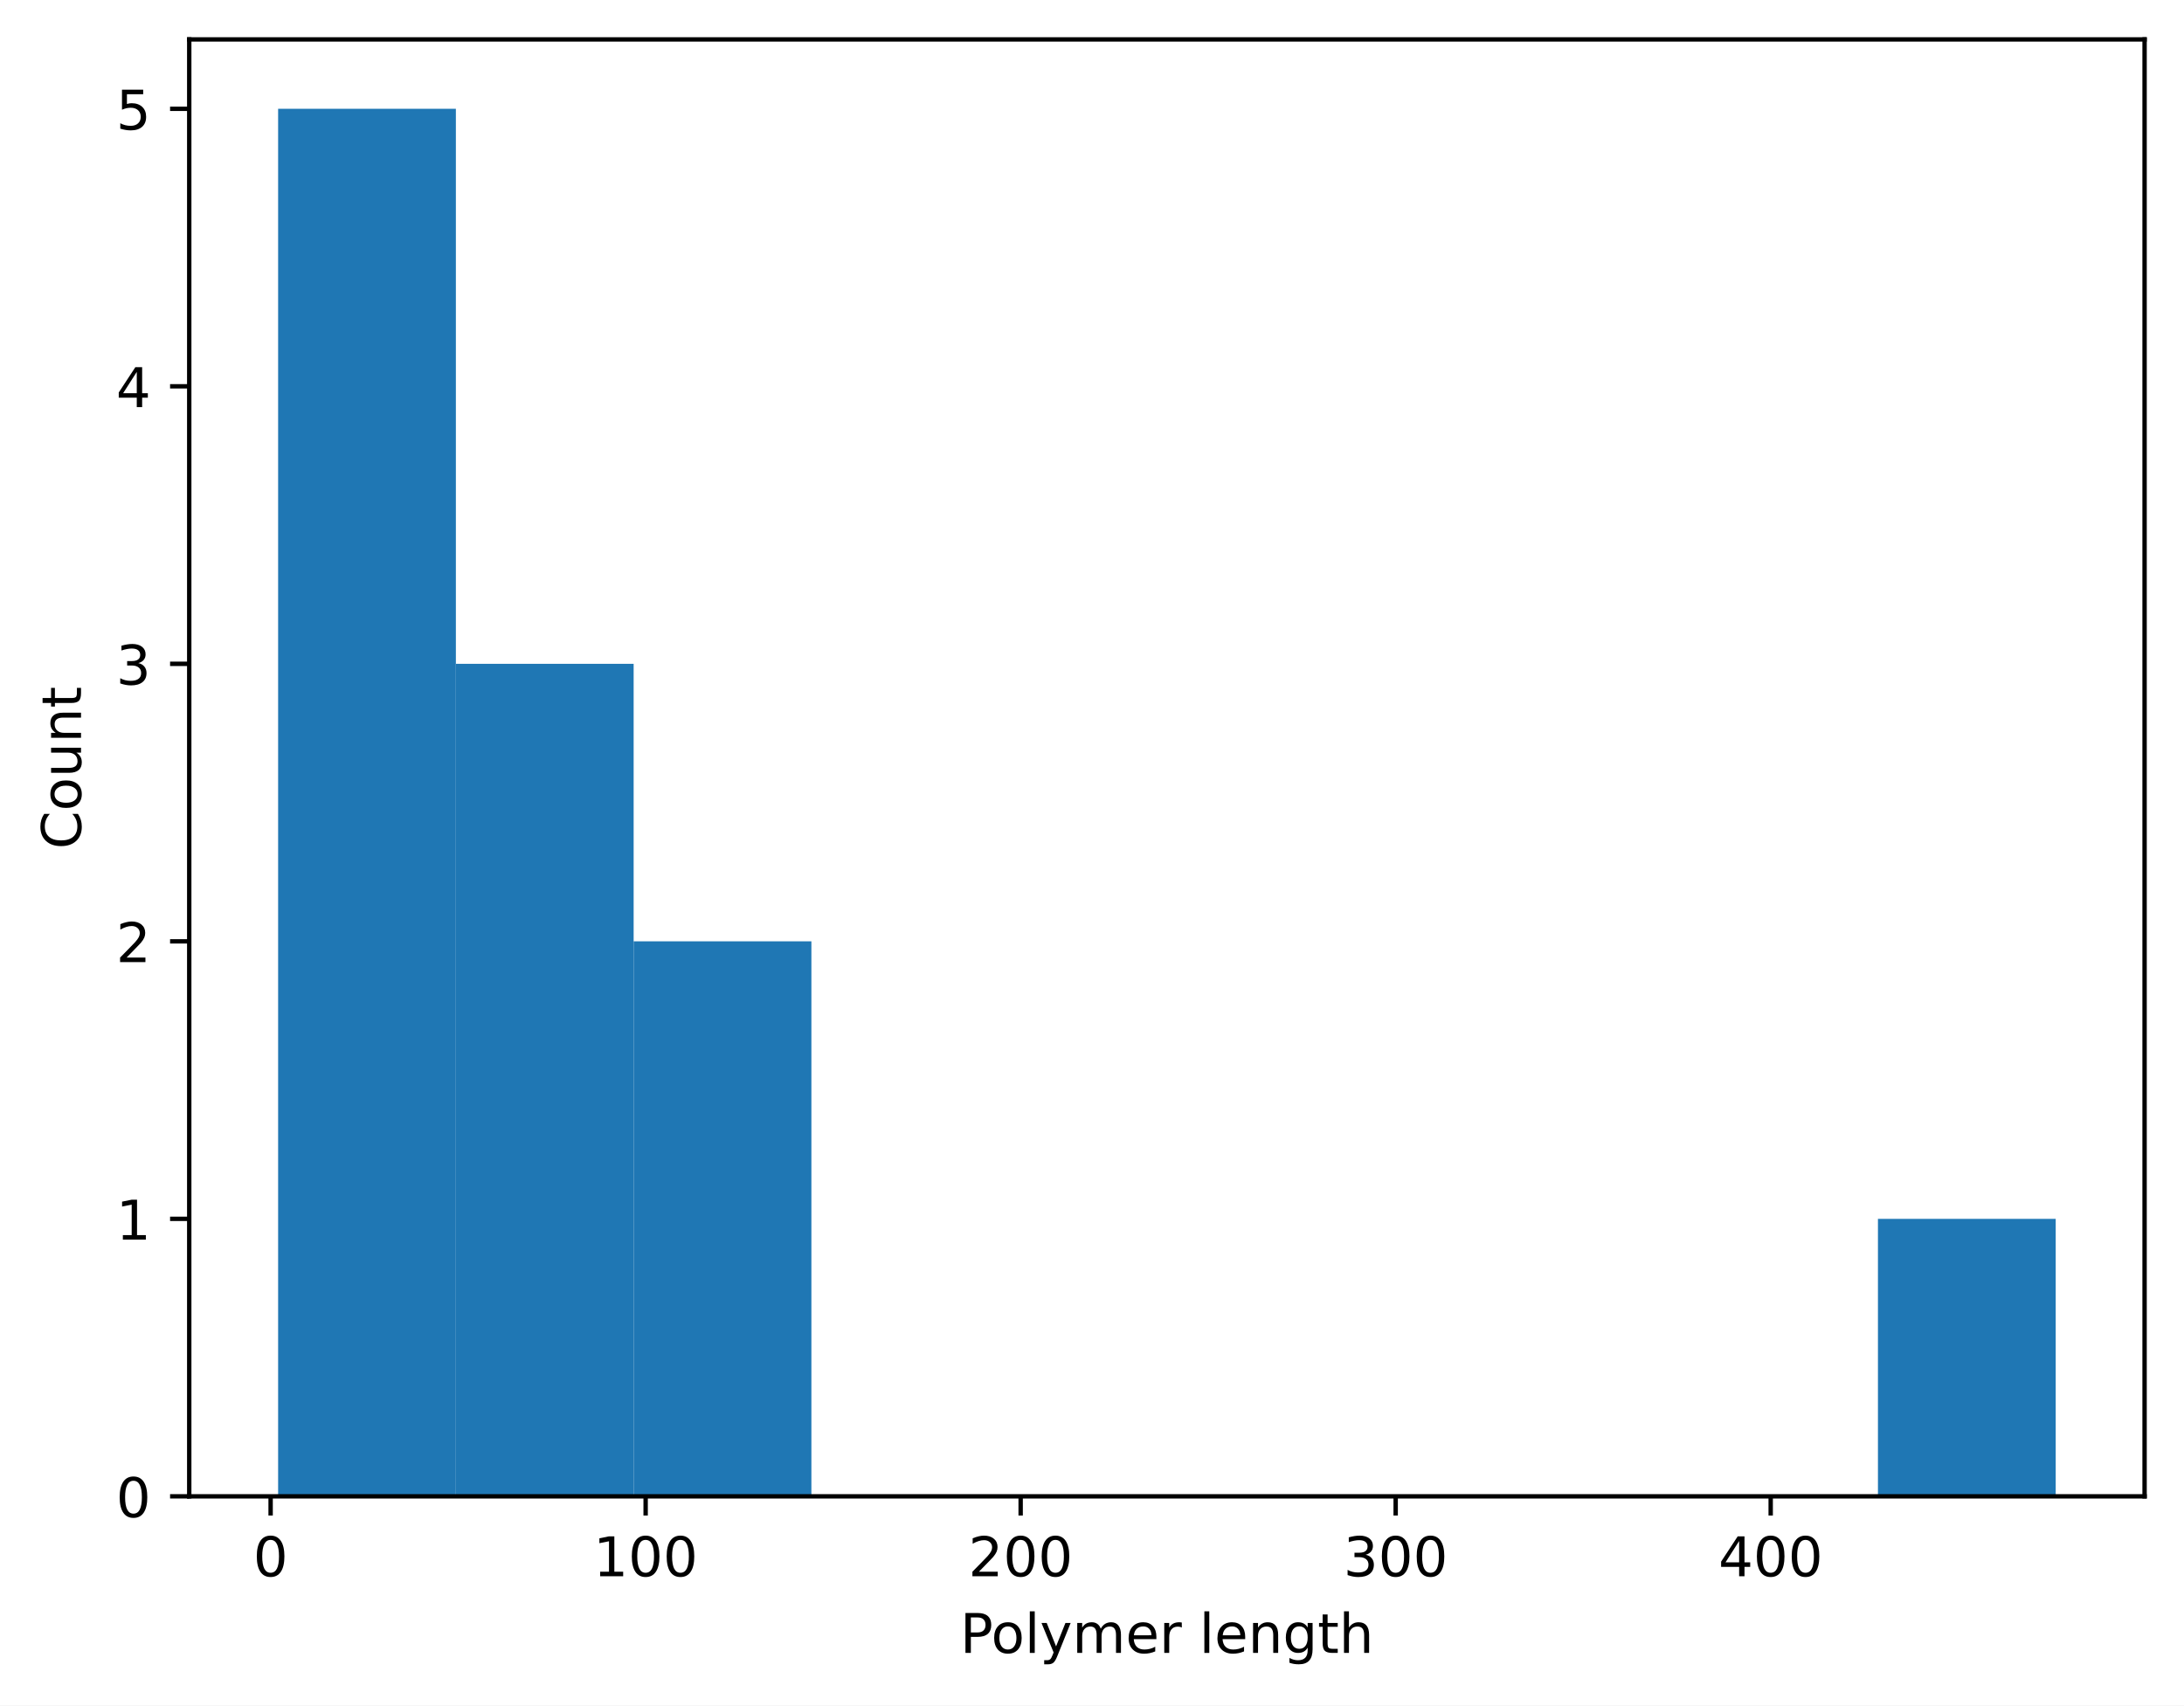
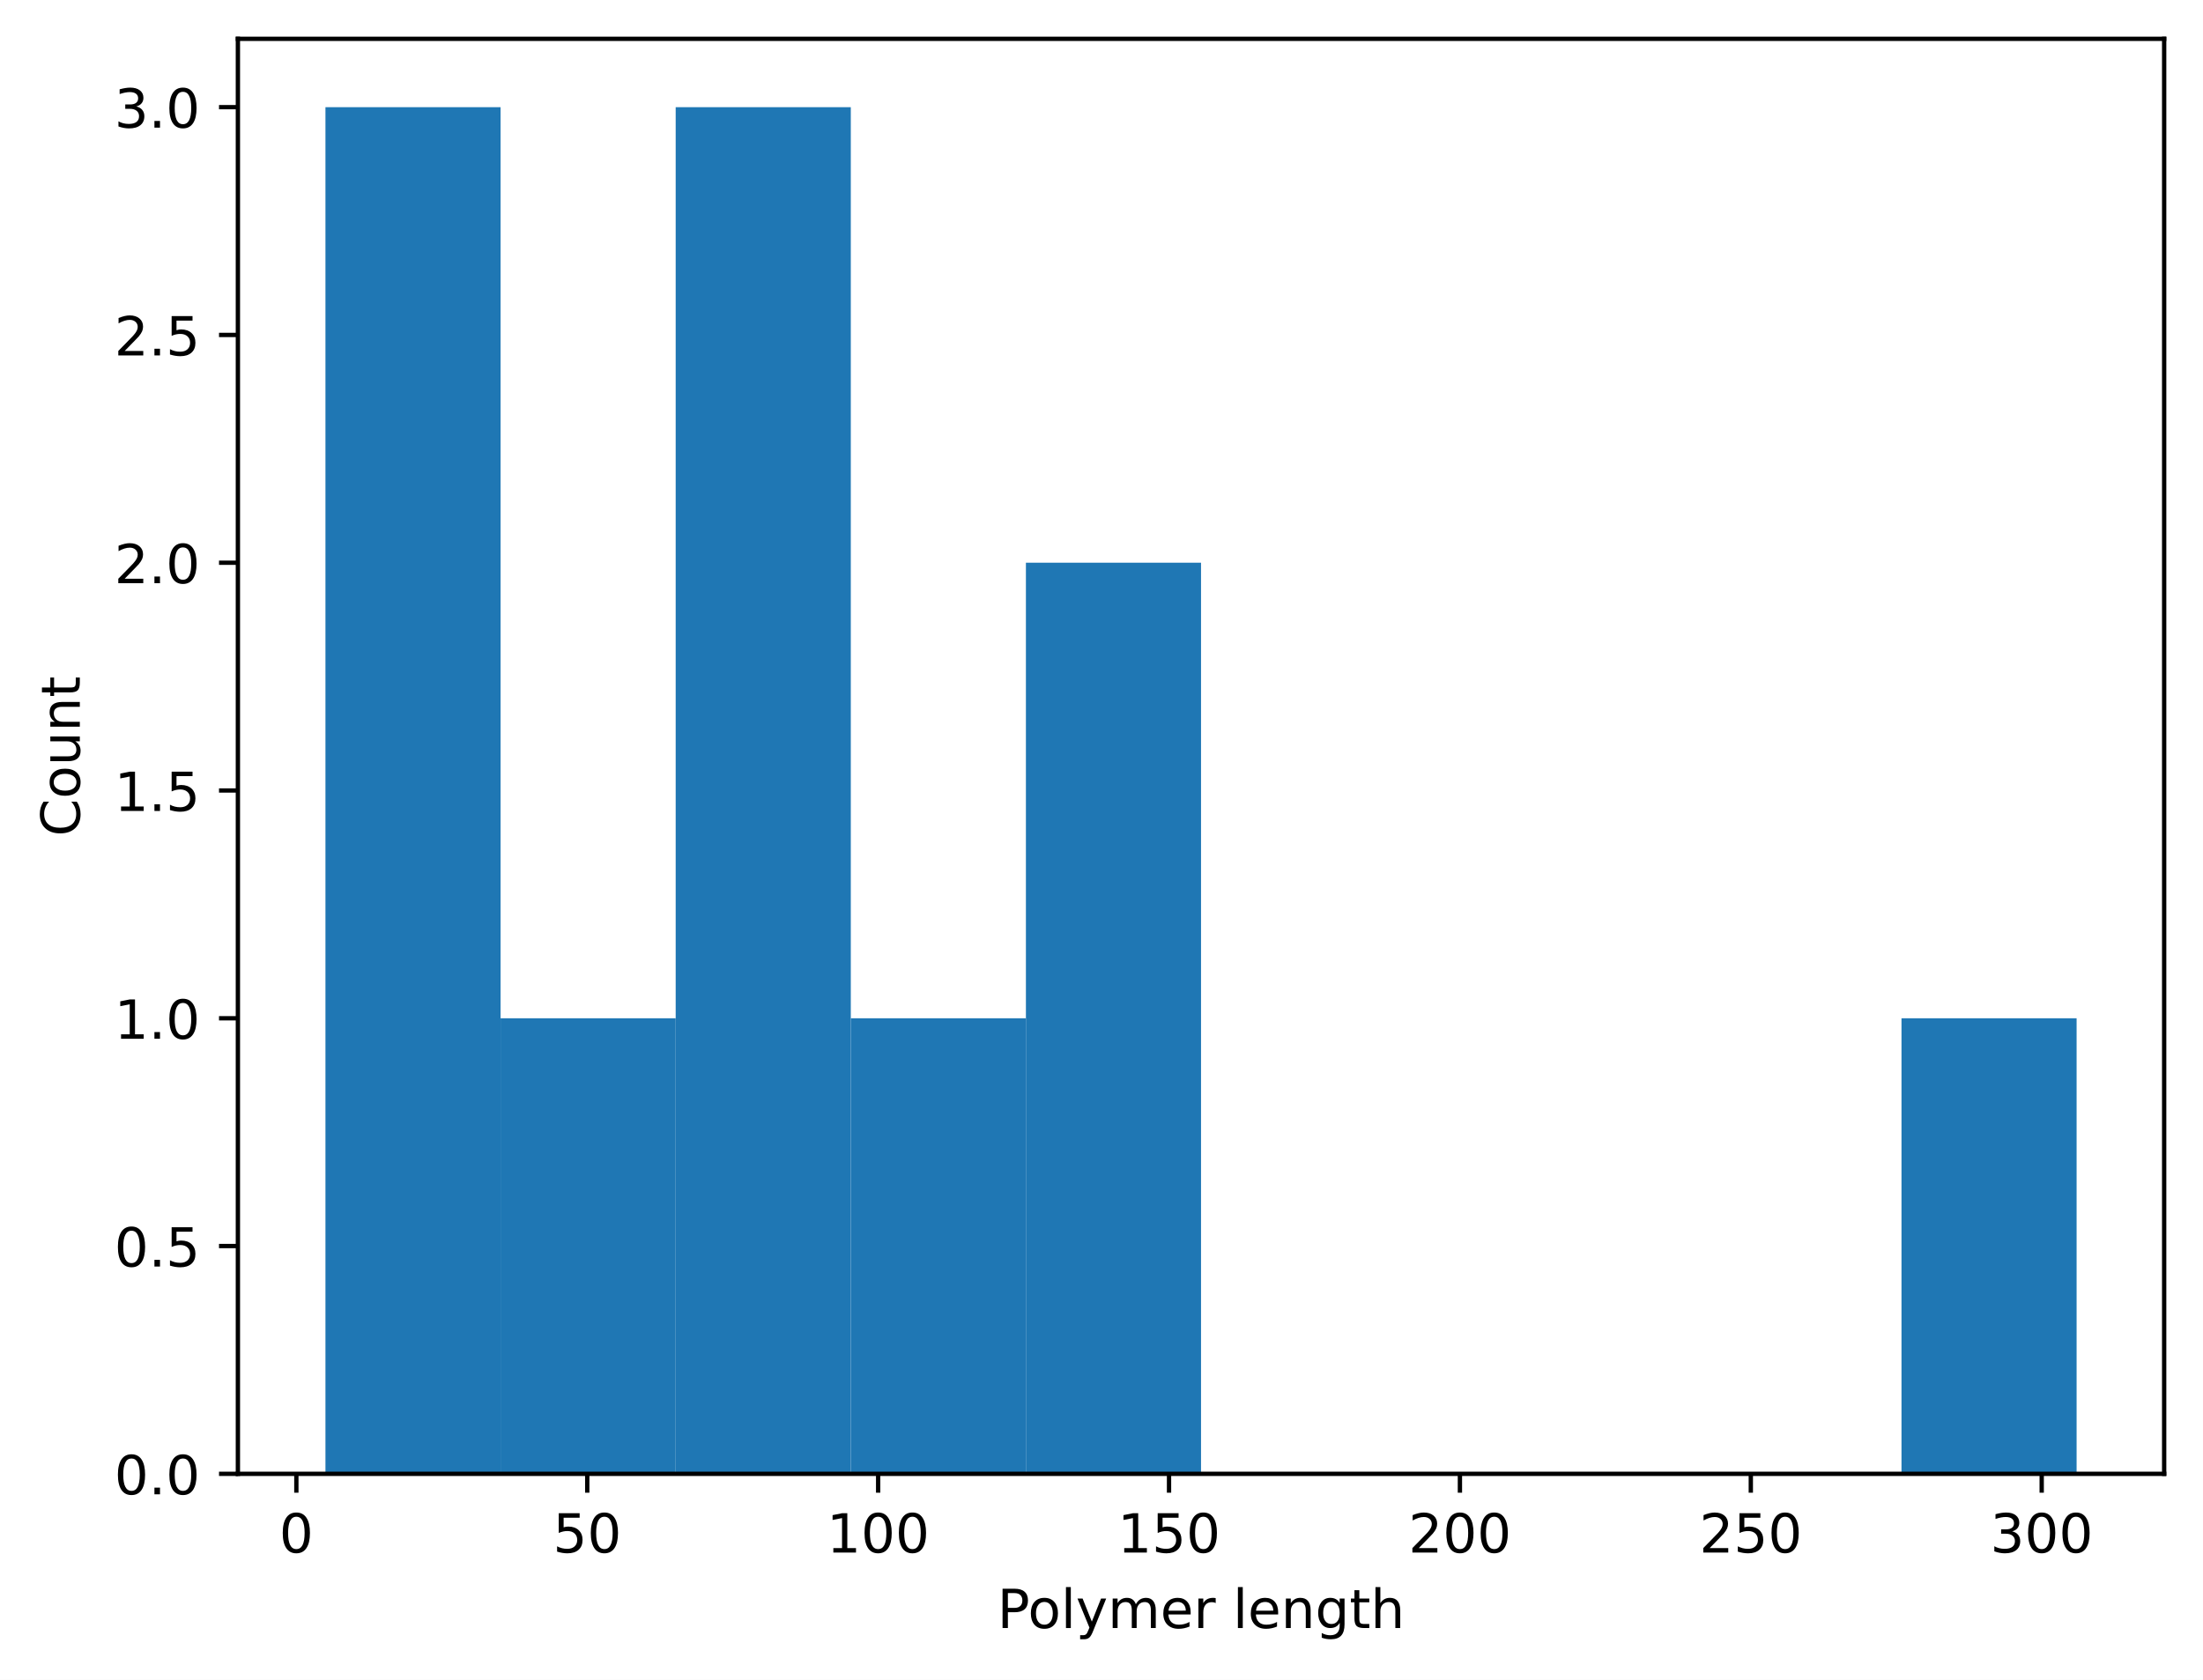
- <svg xmlns="http://www.w3.org/2000/svg" xmlns:xlink="http://www.w3.org/1999/xlink" width="398.882pt" height="311.513pt" viewBox="0 0 398.882 311.513" version="1.1">
+ <svg xmlns="http://www.w3.org/2000/svg" xmlns:xlink="http://www.w3.org/1999/xlink" width="408.423pt" height="311.513pt" viewBox="0 0 408.423 311.513" version="1.1">
  <defs>
    <style type="text/css">*{stroke-linejoin: round; stroke-linecap: butt}</style>
  </defs>
  <g id="figure_1">
    <g id="patch_1">
-       <path d="M 0 311.513  L 398.882 311.513  L 398.882 0  L 0 0  z " style="fill: #ffffff" />
+       <path d="M 0 311.513  L 408.423 311.513  L 408.423 0  L 0 0  z " style="fill: #ffffff" />
    </g>
    <g id="axes_1">
      <g id="patch_2">
-         <path d="M 34.562 273.312  L 391.683 273.312  L 391.683 7.2  L 34.562 7.2  z " style="fill: #ffffff" />
+         <path d="M 44.103 273.312  L 401.223 273.312  L 401.223 7.2  L 44.103 7.2  z " style="fill: #ffffff" />
      </g>
      <g id="patch_3">
-         <path d="M 50.795 273.312  L 83.261 273.312  L 83.261 19.872  L 50.795 19.872  z " clip-path="url(#p4319340830)" style="fill: #1f77b4" />
+         <path d="M 60.336 273.312  L 92.801 273.312  L 92.801 19.872  L 60.336 19.872  z " clip-path="url(#pf19e61836a)" style="fill: #1f77b4" />
      </g>
      <g id="patch_4">
-         <path d="M 83.261 273.312  L 115.726 273.312  L 115.726 121.248  L 83.261 121.248  z " clip-path="url(#p4319340830)" style="fill: #1f77b4" />
+         <path d="M 92.801 273.312  L 125.267 273.312  L 125.267 188.832  L 92.801 188.832  z " clip-path="url(#pf19e61836a)" style="fill: #1f77b4" />
      </g>
      <g id="patch_5">
-         <path d="M 115.726 273.312  L 148.192 273.312  L 148.192 171.936  L 115.726 171.936  z " clip-path="url(#p4319340830)" style="fill: #1f77b4" />
+         <path d="M 125.267 273.312  L 157.732 273.312  L 157.732 19.872  L 125.267 19.872  z " clip-path="url(#pf19e61836a)" style="fill: #1f77b4" />
      </g>
      <g id="patch_6">
-         <path d="M 148.192 273.312  L 180.657 273.312  L 180.657 273.312  L 148.192 273.312  z " clip-path="url(#p4319340830)" style="fill: #1f77b4" />
+         <path d="M 157.732 273.312  L 190.198 273.312  L 190.198 188.832  L 157.732 188.832  z " clip-path="url(#pf19e61836a)" style="fill: #1f77b4" />
      </g>
      <g id="patch_7">
-         <path d="M 180.657 273.312  L 213.123 273.312  L 213.123 273.312  L 180.657 273.312  z " clip-path="url(#p4319340830)" style="fill: #1f77b4" />
+         <path d="M 190.198 273.312  L 222.663 273.312  L 222.663 104.352  L 190.198 104.352  z " clip-path="url(#pf19e61836a)" style="fill: #1f77b4" />
      </g>
      <g id="patch_8">
-         <path d="M 213.123 273.312  L 245.588 273.312  L 245.588 273.312  L 213.123 273.312  z " clip-path="url(#p4319340830)" style="fill: #1f77b4" />
+         <path d="M 222.663 273.312  L 255.129 273.312  L 255.129 273.312  L 222.663 273.312  z " clip-path="url(#pf19e61836a)" style="fill: #1f77b4" />
      </g>
      <g id="patch_9">
-         <path d="M 245.588 273.312  L 278.053 273.312  L 278.053 273.312  L 245.588 273.312  z " clip-path="url(#p4319340830)" style="fill: #1f77b4" />
+         <path d="M 255.129 273.312  L 287.594 273.312  L 287.594 273.312  L 255.129 273.312  z " clip-path="url(#pf19e61836a)" style="fill: #1f77b4" />
      </g>
      <g id="patch_10">
-         <path d="M 278.053 273.312  L 310.519 273.312  L 310.519 273.312  L 278.053 273.312  z " clip-path="url(#p4319340830)" style="fill: #1f77b4" />
+         <path d="M 287.594 273.312  L 320.059 273.312  L 320.059 273.312  L 287.594 273.312  z " clip-path="url(#pf19e61836a)" style="fill: #1f77b4" />
      </g>
      <g id="patch_11">
-         <path d="M 310.519 273.312  L 342.984 273.312  L 342.984 273.312  L 310.519 273.312  z " clip-path="url(#p4319340830)" style="fill: #1f77b4" />
+         <path d="M 320.059 273.312  L 352.525 273.312  L 352.525 273.312  L 320.059 273.312  z " clip-path="url(#pf19e61836a)" style="fill: #1f77b4" />
      </g>
      <g id="patch_12">
-         <path d="M 342.984 273.312  L 375.45 273.312  L 375.45 222.624  L 342.984 222.624  z " clip-path="url(#p4319340830)" style="fill: #1f77b4" />
+         <path d="M 352.525 273.312  L 384.99 273.312  L 384.99 188.832  L 352.525 188.832  z " clip-path="url(#pf19e61836a)" style="fill: #1f77b4" />
      </g>
      <g id="matplotlib.axis_1">
        <g id="xtick_1">
          <g id="line2d_1">
            <defs>
-               <path id="md5af3efc64" d="M 0 0  L 0 3.5  " style="stroke: #000000; stroke-width: 0.8" />
+               <path id="me4a9193c1d" d="M 0 0  L 0 3.5  " style="stroke: #000000; stroke-width: 0.8" />
            </defs>
            <g>
-               <use xlink:href="#md5af3efc64" x="49.425" y="273.312" style="stroke: #000000; stroke-width: 0.8" />
+               <use xlink:href="#me4a9193c1d" x="54.943" y="273.312" style="stroke: #000000; stroke-width: 0.8" />
            </g>
          </g>
          <g id="text_1">
-             <g transform="translate(46.24413 287.9097) scale(0.1 -0.1)">
+             <g transform="translate(51.76167 287.9097) scale(0.1 -0.1)">
              <defs>
                <path id="DejaVuSans-13" d="M 2034 4250  Q 1547 4250 1301 3770  Q 1056 3291 1056 2328  Q 1056 1369 1301 889  Q 1547 409 2034 409  Q 2525 409 2770 889  Q 3016 1369 3016 2328  Q 3016 3291 2770 3770  Q 2525 4250 2034 4250  z M 2034 4750  Q 2819 4750 3233 4129  Q 3647 3509 3647 2328  Q 3647 1150 3233 529  Q 2819 -91 2034 -91  Q 1250 -91 836 529  Q 422 1150 422 2328  Q 422 3509 836 4129  Q 1250 4750 2034 4750  z " transform="scale(0.015625)" />
              </defs>
              <use xlink:href="#DejaVuSans-13" />
            </g>
          </g>
        </g>
        <g id="xtick_2">
          <g id="line2d_2">
            <g>
-               <use xlink:href="#md5af3efc64" x="117.918" y="273.312" style="stroke: #000000; stroke-width: 0.8" />
+               <use xlink:href="#me4a9193c1d" x="108.872" y="273.312" style="stroke: #000000; stroke-width: 0.8" />
            </g>
          </g>
          <g id="text_2">
-             <g transform="translate(108.3741 287.9097) scale(0.1 -0.1)">
+             <g transform="translate(102.5097 287.9097) scale(0.1 -0.1)">
+               <defs>
+                 <path id="DejaVuSans-18" d="M 691 4666  L 3169 4666  L 3169 4134  L 1269 4134  L 1269 2991  Q 1406 3038 1543 3061  Q 1681 3084 1819 3084  Q 2600 3084 3056 2656  Q 3513 2228 3513 1497  Q 3513 744 3044 326  Q 2575 -91 1722 -91  Q 1428 -91 1123 -41  Q 819 9 494 109  L 494 744  Q 775 591 1075 516  Q 1375 441 1709 441  Q 2250 441 2565 725  Q 2881 1009 2881 1497  Q 2881 1984 2565 2268  Q 2250 2553 1709 2553  Q 1456 2553 1204 2497  Q 953 2441 691 2322  L 691 4666  z " transform="scale(0.015625)" />
+               </defs>
+               <use xlink:href="#DejaVuSans-18" />
+               <use xlink:href="#DejaVuSans-13" transform="translate(63.625 0)" />
+             </g>
+           </g>
+         </g>
+         <g id="xtick_3">
+           <g id="line2d_3">
+             <g>
+               <use xlink:href="#me4a9193c1d" x="162.802" y="273.312" style="stroke: #000000; stroke-width: 0.8" />
+             </g>
+           </g>
+           <g id="text_3">
+             <g transform="translate(153.2578 287.9097) scale(0.1 -0.1)">
              <defs>
                <path id="DejaVuSans-14" d="M 794 531  L 1825 531  L 1825 4091  L 703 3866  L 703 4441  L 1819 4666  L 2450 4666  L 2450 531  L 3481 531  L 3481 0  L 794 0  L 794 531  z " transform="scale(0.015625)" />
              </defs>
              <use xlink:href="#DejaVuSans-14" />
              <use xlink:href="#DejaVuSans-13" transform="translate(63.625 0)" />
              <use xlink:href="#DejaVuSans-13" transform="translate(127.25 0)" />
            </g>
          </g>
        </g>
-         <g id="xtick_3">
-           <g id="line2d_3">
-             <g>
-               <use xlink:href="#md5af3efc64" x="186.41" y="273.312" style="stroke: #000000; stroke-width: 0.8" />
-             </g>
-           </g>
-           <g id="text_3">
-             <g transform="translate(176.8667 287.9097) scale(0.1 -0.1)">
+         <g id="xtick_4">
+           <g id="line2d_4">
+             <g>
+               <use xlink:href="#me4a9193c1d" x="216.731" y="273.312" style="stroke: #000000; stroke-width: 0.8" />
+             </g>
+           </g>
+           <g id="text_4">
+             <g transform="translate(207.1871 287.9097) scale(0.1 -0.1)">
+               <use xlink:href="#DejaVuSans-14" />
+               <use xlink:href="#DejaVuSans-18" transform="translate(63.625 0)" />
+               <use xlink:href="#DejaVuSans-13" transform="translate(127.25 0)" />
+             </g>
+           </g>
+         </g>
+         <g id="xtick_5">
+           <g id="line2d_5">
+             <g>
+               <use xlink:href="#me4a9193c1d" x="270.66" y="273.312" style="stroke: #000000; stroke-width: 0.8" />
+             </g>
+           </g>
+           <g id="text_5">
+             <g transform="translate(261.1165 287.9097) scale(0.1 -0.1)">
              <defs>
                <path id="DejaVuSans-15" d="M 1228 531  L 3431 531  L 3431 0  L 469 0  L 469 531  Q 828 903 1448 1529  Q 2069 2156 2228 2338  Q 2531 2678 2651 2914  Q 2772 3150 2772 3378  Q 2772 3750 2511 3984  Q 2250 4219 1831 4219  Q 1534 4219 1204 4116  Q 875 4013 500 3803  L 500 4441  Q 881 4594 1212 4672  Q 1544 4750 1819 4750  Q 2544 4750 2975 4387  Q 3406 4025 3406 3419  Q 3406 3131 3298 2873  Q 3191 2616 2906 2266  Q 2828 2175 2409 1742  Q 1991 1309 1228 531  z " transform="scale(0.015625)" />
              </defs>
              <use xlink:href="#DejaVuSans-15" />
              <use xlink:href="#DejaVuSans-13" transform="translate(63.625 0)" />
              <use xlink:href="#DejaVuSans-13" transform="translate(127.25 0)" />
            </g>
          </g>
        </g>
-         <g id="xtick_4">
-           <g id="line2d_4">
-             <g>
-               <use xlink:href="#md5af3efc64" x="254.903" y="273.312" style="stroke: #000000; stroke-width: 0.8" />
-             </g>
-           </g>
-           <g id="text_4">
-             <g transform="translate(245.3592 287.9097) scale(0.1 -0.1)">
+         <g id="xtick_6">
+           <g id="line2d_6">
+             <g>
+               <use xlink:href="#me4a9193c1d" x="324.59" y="273.312" style="stroke: #000000; stroke-width: 0.8" />
+             </g>
+           </g>
+           <g id="text_6">
+             <g transform="translate(315.0458 287.9097) scale(0.1 -0.1)">
+               <use xlink:href="#DejaVuSans-15" />
+               <use xlink:href="#DejaVuSans-18" transform="translate(63.625 0)" />
+               <use xlink:href="#DejaVuSans-13" transform="translate(127.25 0)" />
+             </g>
+           </g>
+         </g>
+         <g id="xtick_7">
+           <g id="line2d_7">
+             <g>
+               <use xlink:href="#me4a9193c1d" x="378.519" y="273.312" style="stroke: #000000; stroke-width: 0.8" />
+             </g>
+           </g>
+           <g id="text_7">
+             <g transform="translate(368.9751 287.9097) scale(0.1 -0.1)">
              <defs>
                <path id="DejaVuSans-16" d="M 2597 2516  Q 3050 2419 3304 2112  Q 3559 1806 3559 1356  Q 3559 666 3084 287  Q 2609 -91 1734 -91  Q 1441 -91 1130 -33  Q 819 25 488 141  L 488 750  Q 750 597 1062 519  Q 1375 441 1716 441  Q 2309 441 2620 675  Q 2931 909 2931 1356  Q 2931 1769 2642 2001  Q 2353 2234 1838 2234  L 1294 2234  L 1294 2753  L 1863 2753  Q 2328 2753 2575 2939  Q 2822 3125 2822 3475  Q 2822 3834 2567 4026  Q 2313 4219 1838 4219  Q 1578 4219 1281 4162  Q 984 4106 628 3988  L 628 4550  Q 988 4650 1302 4700  Q 1616 4750 1894 4750  Q 2613 4750 3031 4423  Q 3450 4097 3450 3541  Q 3450 3153 3228 2886  Q 3006 2619 2597 2516  z " transform="scale(0.015625)" />
              </defs>
              <use xlink:href="#DejaVuSans-16" />
              <use xlink:href="#DejaVuSans-13" transform="translate(63.625 0)" />
              <use xlink:href="#DejaVuSans-13" transform="translate(127.25 0)" />
            </g>
          </g>
        </g>
-         <g id="xtick_5">
-           <g id="line2d_5">
-             <g>
-               <use xlink:href="#md5af3efc64" x="323.395" y="273.312" style="stroke: #000000; stroke-width: 0.8" />
-             </g>
-           </g>
-           <g id="text_5">
-             <g transform="translate(313.8517 287.9097) scale(0.1 -0.1)">
-               <defs>
-                 <path id="DejaVuSans-17" d="M 2419 4116  L 825 1625  L 2419 1625  L 2419 4116  z M 2253 4666  L 3047 4666  L 3047 1625  L 3713 1625  L 3713 1100  L 3047 1100  L 3047 0  L 2419 0  L 2419 1100  L 313 1100  L 313 1709  L 2253 4666  z " transform="scale(0.015625)" />
-               </defs>
-               <use xlink:href="#DejaVuSans-17" />
-               <use xlink:href="#DejaVuSans-13" transform="translate(63.625 0)" />
-               <use xlink:href="#DejaVuSans-13" transform="translate(127.25 0)" />
-             </g>
-           </g>
-         </g>
-         <g id="text_6">
-           <g transform="translate(175.3491 301.9104) scale(0.1 -0.1)">
+         <g id="text_8">
+           <g transform="translate(184.8897 301.9104) scale(0.1 -0.1)">
            <defs>
              <path id="DejaVuSans-33" d="M 1259 4147  L 1259 2394  L 2053 2394  Q 2494 2394 2734 2622  Q 2975 2850 2975 3272  Q 2975 3691 2734 3919  Q 2494 4147 2053 4147  L 1259 4147  z M 628 4666  L 2053 4666  Q 2838 4666 3239 4311  Q 3641 3956 3641 3272  Q 3641 2581 3239 2228  Q 2838 1875 2053 1875  L 1259 1875  L 1259 0  L 628 0  L 628 4666  z " transform="scale(0.015625)" />
              <path id="DejaVuSans-52" d="M 1959 3097  Q 1497 3097 1228 2736  Q 959 2375 959 1747  Q 959 1119 1226 758  Q 1494 397 1959 397  Q 2419 397 2687 759  Q 2956 1122 2956 1747  Q 2956 2369 2687 2733  Q 2419 3097 1959 3097  z M 1959 3584  Q 2709 3584 3137 3096  Q 3566 2609 3566 1747  Q 3566 888 3137 398  Q 2709 -91 1959 -91  Q 1206 -91 779 398  Q 353 888 353 1747  Q 353 2609 779 3096  Q 1206 3584 1959 3584  z " transform="scale(0.015625)" />
              <path id="DejaVuSans-4f" d="M 603 4863  L 1178 4863  L 1178 0  L 603 0  L 603 4863  z " transform="scale(0.015625)" />
              <path id="DejaVuSans-5c" d="M 2059 -325  Q 1816 -950 1584 -1140  Q 1353 -1331 966 -1331  L 506 -1331  L 506 -850  L 844 -850  Q 1081 -850 1212 -737  Q 1344 -625 1503 -206  L 1606 56  L 191 3500  L 800 3500  L 1894 763  L 2988 3500  L 3597 3500  L 2059 -325  z " transform="scale(0.015625)" />
              <path id="DejaVuSans-50" d="M 3328 2828  Q 3544 3216 3844 3400  Q 4144 3584 4550 3584  Q 5097 3584 5394 3201  Q 5691 2819 5691 2113  L 5691 0  L 5113 0  L 5113 2094  Q 5113 2597 4934 2840  Q 4756 3084 4391 3084  Q 3944 3084 3684 2787  Q 3425 2491 3425 1978  L 3425 0  L 2847 0  L 2847 2094  Q 2847 2600 2669 2842  Q 2491 3084 2119 3084  Q 1678 3084 1418 2786  Q 1159 2488 1159 1978  L 1159 0  L 581 0  L 581 3500  L 1159 3500  L 1159 2956  Q 1356 3278 1631 3431  Q 1906 3584 2284 3584  Q 2666 3584 2933 3390  Q 3200 3197 3328 2828  z " transform="scale(0.015625)" />
              <path id="DejaVuSans-48" d="M 3597 1894  L 3597 1613  L 953 1613  Q 991 1019 1311 708  Q 1631 397 2203 397  Q 2534 397 2845 478  Q 3156 559 3463 722  L 3463 178  Q 3153 47 2828 -22  Q 2503 -91 2169 -91  Q 1331 -91 842 396  Q 353 884 353 1716  Q 353 2575 817 3079  Q 1281 3584 2069 3584  Q 2775 3584 3186 3129  Q 3597 2675 3597 1894  z M 3022 2063  Q 3016 2534 2758 2815  Q 2500 3097 2075 3097  Q 1594 3097 1305 2825  Q 1016 2553 972 2059  L 3022 2063  z " transform="scale(0.015625)" />
              <path id="DejaVuSans-55" d="M 2631 2963  Q 2534 3019 2420 3045  Q 2306 3072 2169 3072  Q 1681 3072 1420 2755  Q 1159 2438 1159 1844  L 1159 0  L 581 0  L 581 3500  L 1159 3500  L 1159 2956  Q 1341 3275 1631 3429  Q 1922 3584 2338 3584  Q 2397 3584 2469 3576  Q 2541 3569 2628 3553  L 2631 2963  z " transform="scale(0.015625)" />
              <path id="DejaVuSans-3" transform="scale(0.015625)" />
              <path id="DejaVuSans-51" d="M 3513 2113  L 3513 0  L 2938 0  L 2938 2094  Q 2938 2591 2744 2837  Q 2550 3084 2163 3084  Q 1697 3084 1428 2787  Q 1159 2491 1159 1978  L 1159 0  L 581 0  L 581 3500  L 1159 3500  L 1159 2956  Q 1366 3272 1645 3428  Q 1925 3584 2291 3584  Q 2894 3584 3203 3211  Q 3513 2838 3513 2113  z " transform="scale(0.015625)" />
              <path id="DejaVuSans-4a" d="M 2906 1791  Q 2906 2416 2648 2759  Q 2391 3103 1925 3103  Q 1463 3103 1205 2759  Q 947 2416 947 1791  Q 947 1169 1205 825  Q 1463 481 1925 481  Q 2391 481 2648 825  Q 2906 1169 2906 1791  z M 3481 434  Q 3481 -459 3084 -895  Q 2688 -1331 1869 -1331  Q 1566 -1331 1297 -1286  Q 1028 -1241 775 -1147  L 775 -588  Q 1028 -725 1275 -790  Q 1522 -856 1778 -856  Q 2344 -856 2625 -561  Q 2906 -266 2906 331  L 2906 616  Q 2728 306 2450 153  Q 2172 0 1784 0  Q 1141 0 747 490  Q 353 981 353 1791  Q 353 2603 747 3093  Q 1141 3584 1784 3584  Q 2172 3584 2450 3431  Q 2728 3278 2906 2969  L 2906 3500  L 3481 3500  L 3481 434  z " transform="scale(0.015625)" />
              <path id="DejaVuSans-57" d="M 1172 4494  L 1172 3500  L 2356 3500  L 2356 3053  L 1172 3053  L 1172 1153  Q 1172 725 1289 603  Q 1406 481 1766 481  L 2356 481  L 2356 0  L 1766 0  Q 1100 0 847 248  Q 594 497 594 1153  L 594 3053  L 172 3053  L 172 3500  L 594 3500  L 594 4494  L 1172 4494  z " transform="scale(0.015625)" />
              <path id="DejaVuSans-4b" d="M 3513 2113  L 3513 0  L 2938 0  L 2938 2094  Q 2938 2591 2744 2837  Q 2550 3084 2163 3084  Q 1697 3084 1428 2787  Q 1159 2491 1159 1978  L 1159 0  L 581 0  L 581 4863  L 1159 4863  L 1159 2956  Q 1366 3272 1645 3428  Q 1925 3584 2291 3584  Q 2894 3584 3203 3211  Q 3513 2838 3513 2113  z " transform="scale(0.015625)" />
            </defs>
            <use xlink:href="#DejaVuSans-33" />
            <use xlink:href="#DejaVuSans-52" transform="translate(56.73438 0)" />
            <use xlink:href="#DejaVuSans-4f" transform="translate(117.9219 0)" />
            <use xlink:href="#DejaVuSans-5c" transform="translate(145.7031 0)" />
            <use xlink:href="#DejaVuSans-50" transform="translate(204.8906 0)" />
            <use xlink:href="#DejaVuSans-48" transform="translate(302.2969 0)" />
            <use xlink:href="#DejaVuSans-55" transform="translate(363.8281 0)" />
            <use xlink:href="#DejaVuSans-3" transform="translate(404.9375 0)" />
            <use xlink:href="#DejaVuSans-4f" transform="translate(436.7188 0)" />
            <use xlink:href="#DejaVuSans-48" transform="translate(464.5 0)" />
            <use xlink:href="#DejaVuSans-51" transform="translate(526.0312 0)" />
            <use xlink:href="#DejaVuSans-4a" transform="translate(589.4062 0)" />
            <use xlink:href="#DejaVuSans-57" transform="translate(652.8906 0)" />
            <use xlink:href="#DejaVuSans-4b" transform="translate(692.0938 0)" />
          </g>
        </g>
      </g>
      <g id="matplotlib.axis_2">
        <g id="ytick_1">
-           <g id="line2d_6">
+           <g id="line2d_8">
            <defs>
-               <path id="mab1104d3ec" d="M 0 0  L -3.5 0  " style="stroke: #000000; stroke-width: 0.8" />
+               <path id="m67d645db9d" d="M 0 0  L -3.5 0  " style="stroke: #000000; stroke-width: 0.8" />
            </defs>
            <g>
-               <use xlink:href="#mab1104d3ec" x="34.562" y="273.312" style="stroke: #000000; stroke-width: 0.8" />
-             </g>
-           </g>
-           <g id="text_7">
+               <use xlink:href="#m67d645db9d" x="44.103" y="273.312" style="stroke: #000000; stroke-width: 0.8" />
+             </g>
+           </g>
+           <g id="text_9">
            <g transform="translate(21.2 277.1108) scale(0.1 -0.1)">
+               <defs>
+                 <path id="DejaVuSans-11" d="M 684 794  L 1344 794  L 1344 0  L 684 0  L 684 794  z " transform="scale(0.015625)" />
+               </defs>
              <use xlink:href="#DejaVuSans-13" />
+               <use xlink:href="#DejaVuSans-11" transform="translate(63.625 0)" />
+               <use xlink:href="#DejaVuSans-13" transform="translate(95.40625 0)" />
            </g>
          </g>
        </g>
        <g id="ytick_2">
-           <g id="line2d_7">
-             <g>
-               <use xlink:href="#mab1104d3ec" x="34.562" y="222.624" style="stroke: #000000; stroke-width: 0.8" />
-             </g>
-           </g>
-           <g id="text_8">
-             <g transform="translate(21.2 226.4228) scale(0.1 -0.1)">
+           <g id="line2d_9">
+             <g>
+               <use xlink:href="#m67d645db9d" x="44.103" y="231.072" style="stroke: #000000; stroke-width: 0.8" />
+             </g>
+           </g>
+           <g id="text_10">
+             <g transform="translate(21.2 234.8708) scale(0.1 -0.1)">
+               <use xlink:href="#DejaVuSans-13" />
+               <use xlink:href="#DejaVuSans-11" transform="translate(63.625 0)" />
+               <use xlink:href="#DejaVuSans-18" transform="translate(95.40625 0)" />
+             </g>
+           </g>
+         </g>
+         <g id="ytick_3">
+           <g id="line2d_10">
+             <g>
+               <use xlink:href="#m67d645db9d" x="44.103" y="188.832" style="stroke: #000000; stroke-width: 0.8" />
+             </g>
+           </g>
+           <g id="text_11">
+             <g transform="translate(21.2 192.6308) scale(0.1 -0.1)">
              <use xlink:href="#DejaVuSans-14" />
-             </g>
-           </g>
-         </g>
-         <g id="ytick_3">
-           <g id="line2d_8">
-             <g>
-               <use xlink:href="#mab1104d3ec" x="34.562" y="171.936" style="stroke: #000000; stroke-width: 0.8" />
-             </g>
-           </g>
-           <g id="text_9">
-             <g transform="translate(21.2 175.7348) scale(0.1 -0.1)">
+               <use xlink:href="#DejaVuSans-11" transform="translate(63.625 0)" />
+               <use xlink:href="#DejaVuSans-13" transform="translate(95.40625 0)" />
+             </g>
+           </g>
+         </g>
+         <g id="ytick_4">
+           <g id="line2d_11">
+             <g>
+               <use xlink:href="#m67d645db9d" x="44.103" y="146.592" style="stroke: #000000; stroke-width: 0.8" />
+             </g>
+           </g>
+           <g id="text_12">
+             <g transform="translate(21.2 150.3908) scale(0.1 -0.1)">
+               <use xlink:href="#DejaVuSans-14" />
+               <use xlink:href="#DejaVuSans-11" transform="translate(63.625 0)" />
+               <use xlink:href="#DejaVuSans-18" transform="translate(95.40625 0)" />
+             </g>
+           </g>
+         </g>
+         <g id="ytick_5">
+           <g id="line2d_12">
+             <g>
+               <use xlink:href="#m67d645db9d" x="44.103" y="104.352" style="stroke: #000000; stroke-width: 0.8" />
+             </g>
+           </g>
+           <g id="text_13">
+             <g transform="translate(21.2 108.1508) scale(0.1 -0.1)">
              <use xlink:href="#DejaVuSans-15" />
-             </g>
-           </g>
-         </g>
-         <g id="ytick_4">
-           <g id="line2d_9">
-             <g>
-               <use xlink:href="#mab1104d3ec" x="34.562" y="121.248" style="stroke: #000000; stroke-width: 0.8" />
-             </g>
-           </g>
-           <g id="text_10">
-             <g transform="translate(21.2 125.0468) scale(0.1 -0.1)">
+               <use xlink:href="#DejaVuSans-11" transform="translate(63.625 0)" />
+               <use xlink:href="#DejaVuSans-13" transform="translate(95.40625 0)" />
+             </g>
+           </g>
+         </g>
+         <g id="ytick_6">
+           <g id="line2d_13">
+             <g>
+               <use xlink:href="#m67d645db9d" x="44.103" y="62.112" style="stroke: #000000; stroke-width: 0.8" />
+             </g>
+           </g>
+           <g id="text_14">
+             <g transform="translate(21.2 65.91083) scale(0.1 -0.1)">
+               <use xlink:href="#DejaVuSans-15" />
+               <use xlink:href="#DejaVuSans-11" transform="translate(63.625 0)" />
+               <use xlink:href="#DejaVuSans-18" transform="translate(95.40625 0)" />
+             </g>
+           </g>
+         </g>
+         <g id="ytick_7">
+           <g id="line2d_14">
+             <g>
+               <use xlink:href="#m67d645db9d" x="44.103" y="19.872" style="stroke: #000000; stroke-width: 0.8" />
+             </g>
+           </g>
+           <g id="text_15">
+             <g transform="translate(21.2 23.67083) scale(0.1 -0.1)">
              <use xlink:href="#DejaVuSans-16" />
-             </g>
-           </g>
-         </g>
-         <g id="ytick_5">
-           <g id="line2d_10">
-             <g>
-               <use xlink:href="#mab1104d3ec" x="34.562" y="70.56" style="stroke: #000000; stroke-width: 0.8" />
-             </g>
-           </g>
-           <g id="text_11">
-             <g transform="translate(21.2 74.35883) scale(0.1 -0.1)">
-               <use xlink:href="#DejaVuSans-17" />
-             </g>
-           </g>
-         </g>
-         <g id="ytick_6">
-           <g id="line2d_11">
-             <g>
-               <use xlink:href="#mab1104d3ec" x="34.562" y="19.872" style="stroke: #000000; stroke-width: 0.8" />
-             </g>
-           </g>
-           <g id="text_12">
-             <g transform="translate(21.2 23.67083) scale(0.1 -0.1)">
-               <defs>
-                 <path id="DejaVuSans-18" d="M 691 4666  L 3169 4666  L 3169 4134  L 1269 4134  L 1269 2991  Q 1406 3038 1543 3061  Q 1681 3084 1819 3084  Q 2600 3084 3056 2656  Q 3513 2228 3513 1497  Q 3513 744 3044 326  Q 2575 -91 1722 -91  Q 1428 -91 1123 -41  Q 819 9 494 109  L 494 744  Q 775 591 1075 516  Q 1375 441 1709 441  Q 2250 441 2565 725  Q 2881 1009 2881 1497  Q 2881 1984 2565 2268  Q 2250 2553 1709 2553  Q 1456 2553 1204 2497  Q 953 2441 691 2322  L 691 4666  z " transform="scale(0.015625)" />
-               </defs>
-               <use xlink:href="#DejaVuSans-18" />
-             </g>
-           </g>
-         </g>
-         <g id="text_13">
+               <use xlink:href="#DejaVuSans-11" transform="translate(63.625 0)" />
+               <use xlink:href="#DejaVuSans-13" transform="translate(95.40625 0)" />
+             </g>
+           </g>
+         </g>
+         <g id="text_16">
          <g transform="translate(14.79766 155.1044) rotate(-90) scale(0.1 -0.1)">
            <defs>
              <path id="DejaVuSans-26" d="M 4122 4306  L 4122 3641  Q 3803 3938 3442 4084  Q 3081 4231 2675 4231  Q 1875 4231 1450 3742  Q 1025 3253 1025 2328  Q 1025 1406 1450 917  Q 1875 428 2675 428  Q 3081 428 3442 575  Q 3803 722 4122 1019  L 4122 359  Q 3791 134 3420 21  Q 3050 -91 2638 -91  Q 1578 -91 968 557  Q 359 1206 359 2328  Q 359 3453 968 4101  Q 1578 4750 2638 4750  Q 3056 4750 3426 4639  Q 3797 4528 4122 4306  z " transform="scale(0.015625)" />
              <path id="DejaVuSans-58" d="M 544 1381  L 544 3500  L 1119 3500  L 1119 1403  Q 1119 906 1312 657  Q 1506 409 1894 409  Q 2359 409 2629 706  Q 2900 1003 2900 1516  L 2900 3500  L 3475 3500  L 3475 0  L 2900 0  L 2900 538  Q 2691 219 2414 64  Q 2138 -91 1772 -91  Q 1169 -91 856 284  Q 544 659 544 1381  z M 1991 3584  L 1991 3584  z " transform="scale(0.015625)" />
            </defs>
            <use xlink:href="#DejaVuSans-26" />
            <use xlink:href="#DejaVuSans-52" transform="translate(69.82812 0)" />
            <use xlink:href="#DejaVuSans-58" transform="translate(131.0156 0)" />
            <use xlink:href="#DejaVuSans-51" transform="translate(194.3906 0)" />
            <use xlink:href="#DejaVuSans-57" transform="translate(257.7656 0)" />
          </g>
        </g>
      </g>
      <g id="patch_13">
-         <path d="M 34.562 273.312  L 34.562 7.2  " style="fill: none; stroke: #000000; stroke-width: 0.8; stroke-linejoin: miter; stroke-linecap: square" />
+         <path d="M 44.103 273.312  L 44.103 7.2  " style="fill: none; stroke: #000000; stroke-width: 0.8; stroke-linejoin: miter; stroke-linecap: square" />
      </g>
      <g id="patch_14">
-         <path d="M 391.683 273.312  L 391.683 7.2  " style="fill: none; stroke: #000000; stroke-width: 0.8; stroke-linejoin: miter; stroke-linecap: square" />
+         <path d="M 401.223 273.312  L 401.223 7.2  " style="fill: none; stroke: #000000; stroke-width: 0.8; stroke-linejoin: miter; stroke-linecap: square" />
      </g>
      <g id="patch_15">
-         <path d="M 34.562 273.312  L 391.683 273.312  " style="fill: none; stroke: #000000; stroke-width: 0.8; stroke-linejoin: miter; stroke-linecap: square" />
+         <path d="M 44.103 273.312  L 401.223 273.312  " style="fill: none; stroke: #000000; stroke-width: 0.8; stroke-linejoin: miter; stroke-linecap: square" />
      </g>
      <g id="patch_16">
-         <path d="M 34.562 7.2  L 391.683 7.2  " style="fill: none; stroke: #000000; stroke-width: 0.8; stroke-linejoin: miter; stroke-linecap: square" />
+         <path d="M 44.103 7.2  L 401.223 7.2  " style="fill: none; stroke: #000000; stroke-width: 0.8; stroke-linejoin: miter; stroke-linecap: square" />
      </g>
    </g>
  </g>
  <defs>
-     <clipPath id="p4319340830">
-       <rect x="34.562" y="7.2" width="357.12" height="266.112" />
+     <clipPath id="pf19e61836a">
+       <rect x="44.103" y="7.2" width="357.12" height="266.112" />
    </clipPath>
  </defs>
</svg>
